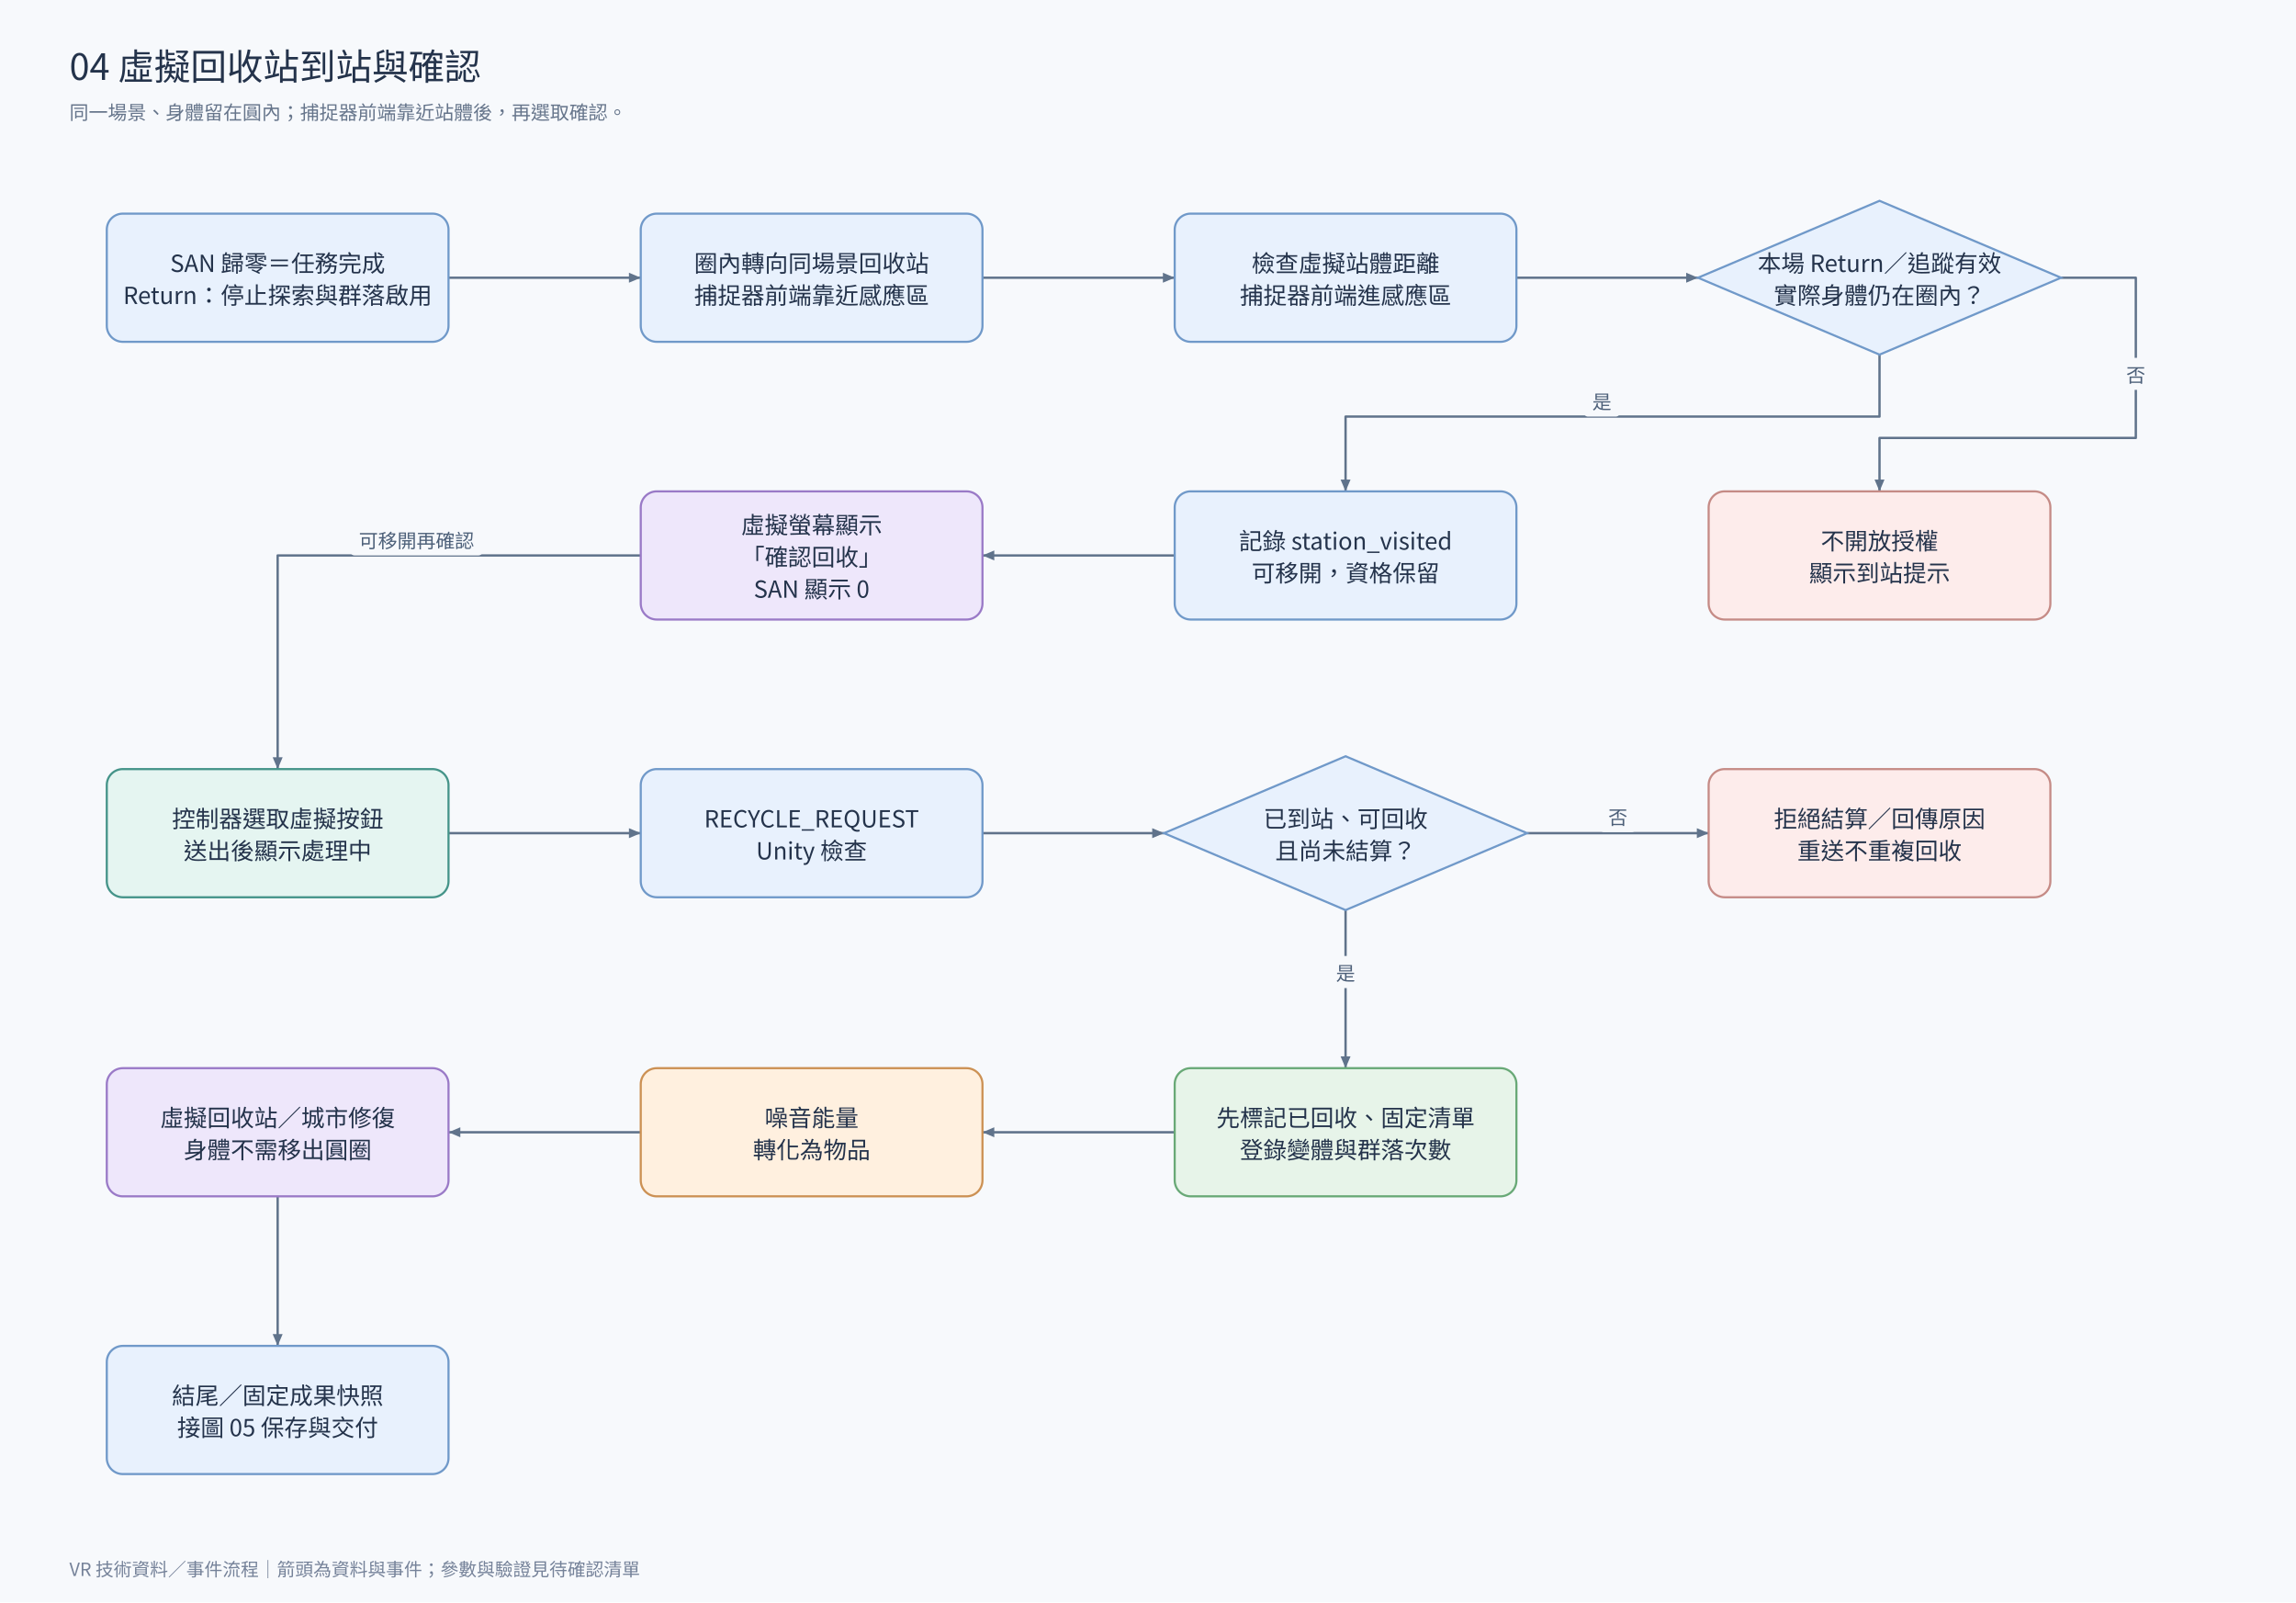
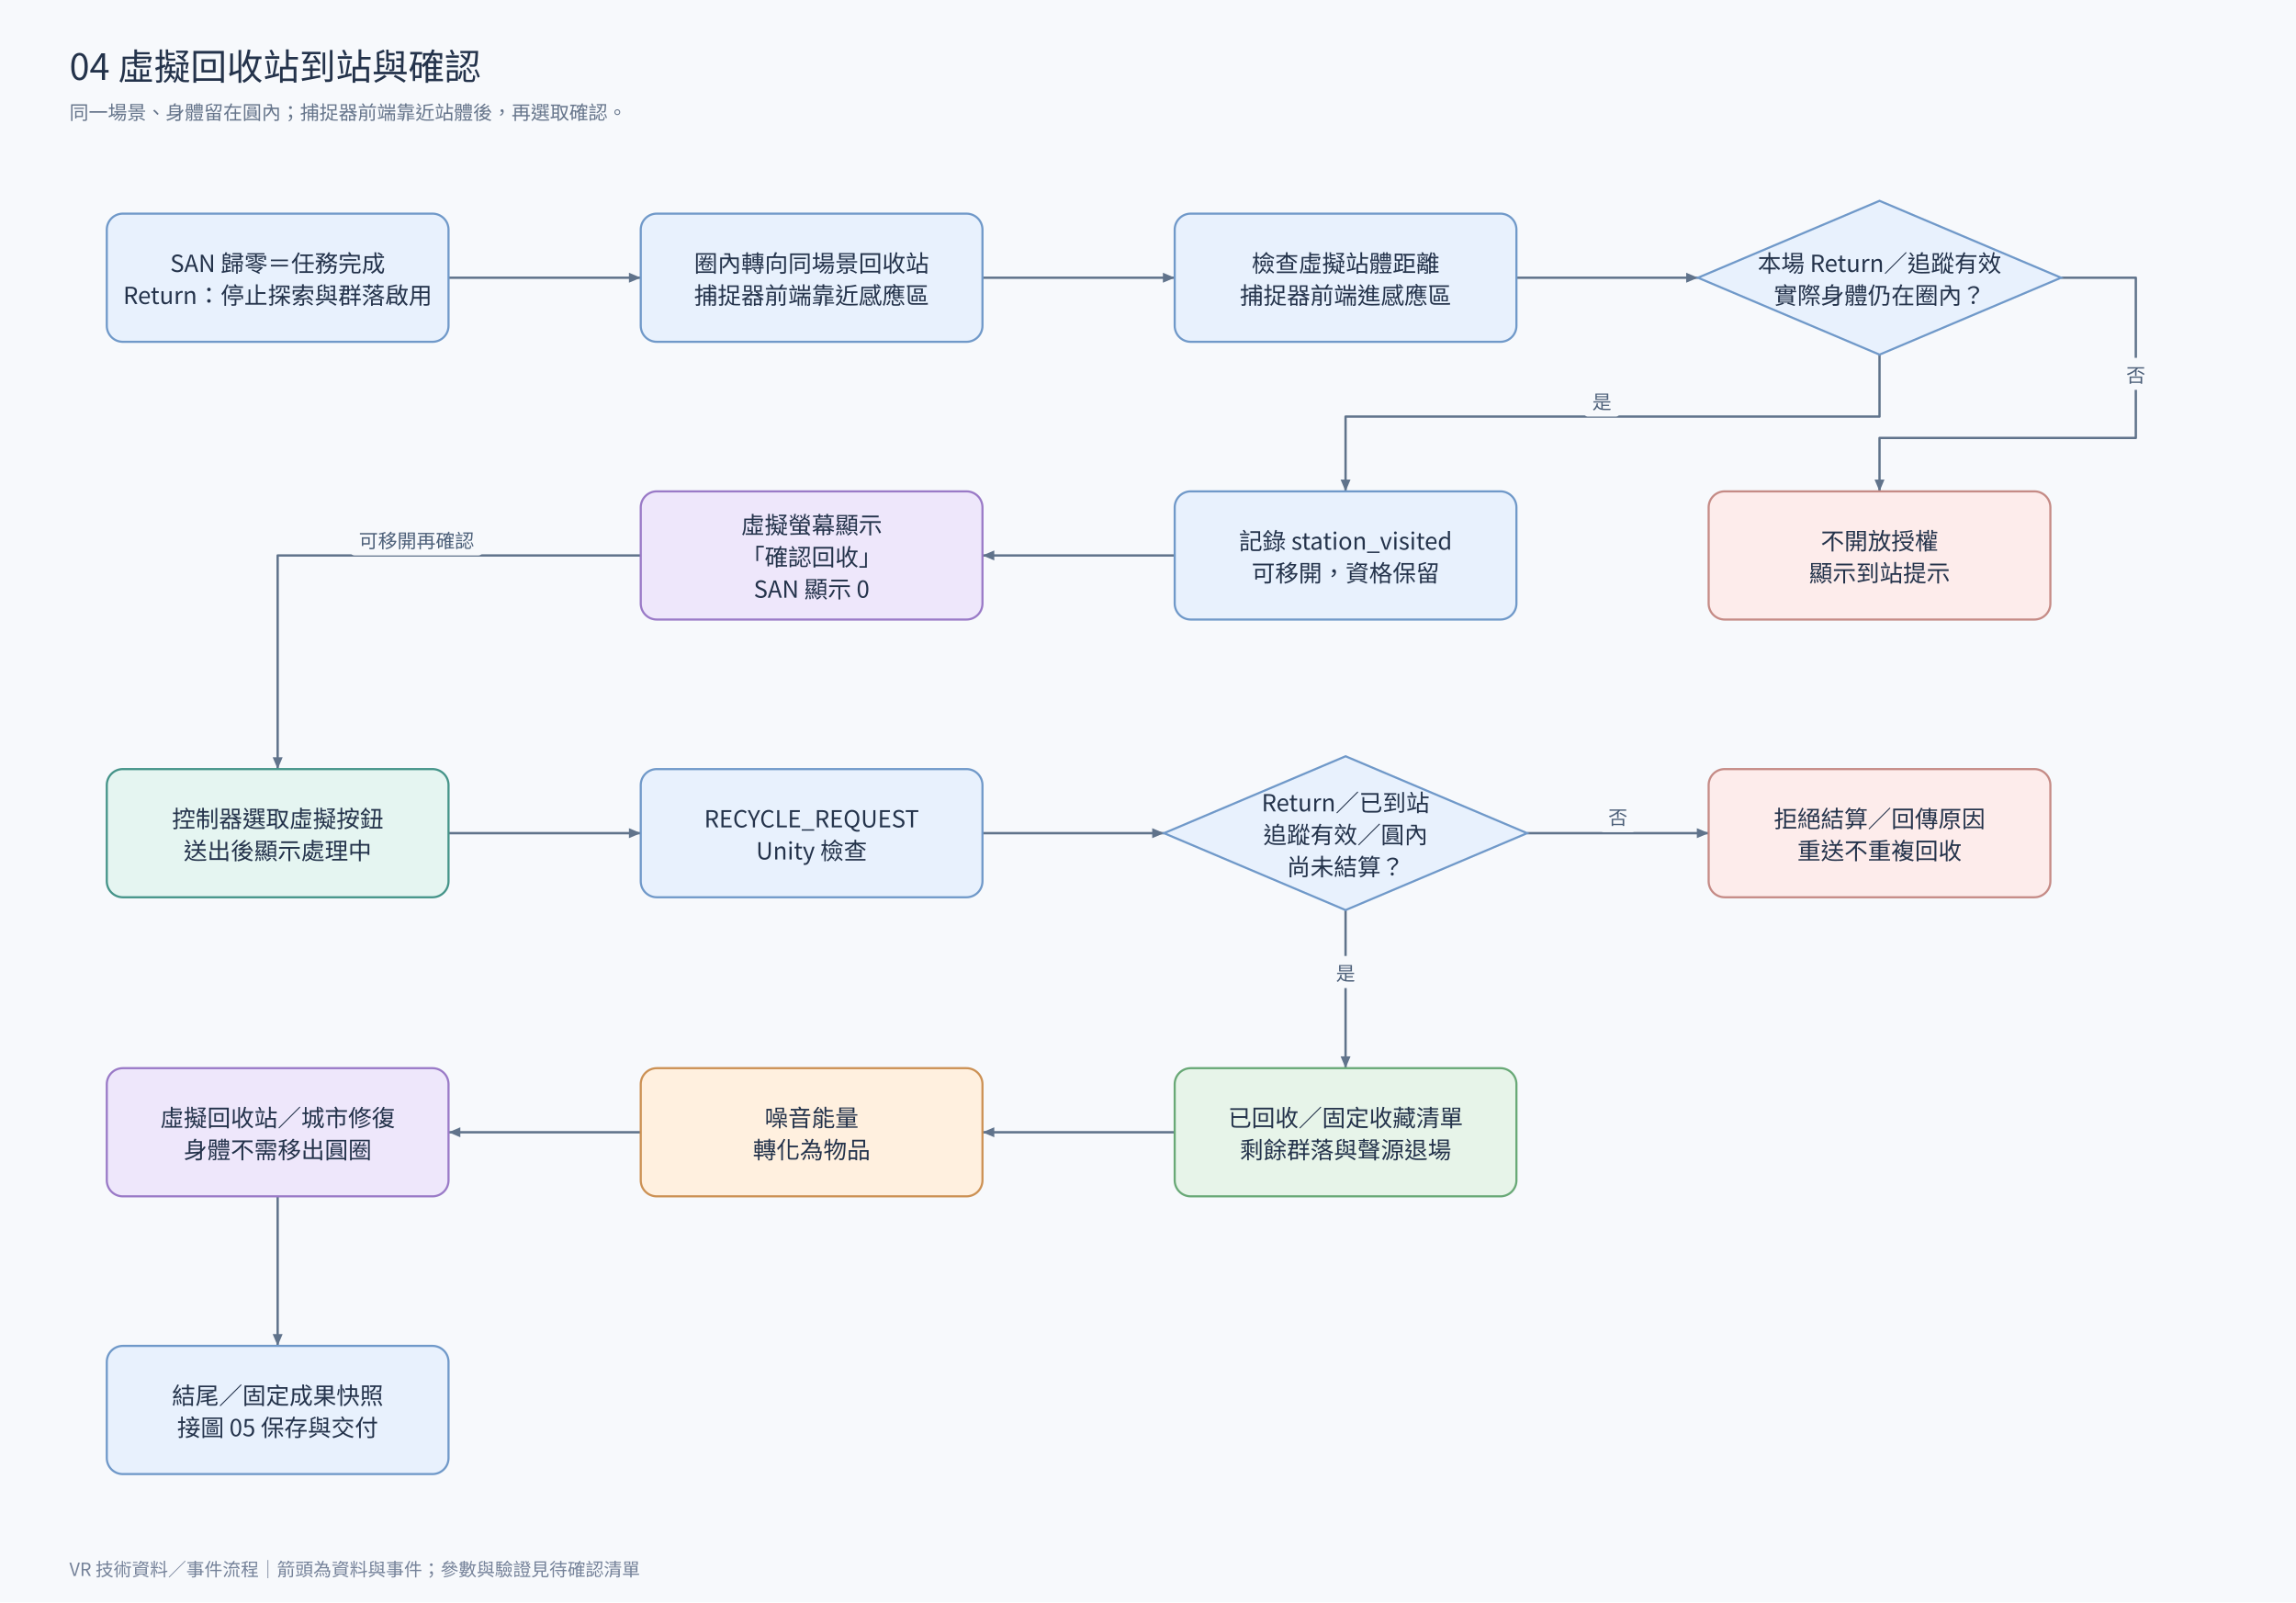
<svg xmlns="http://www.w3.org/2000/svg" width="2150" height="1500" viewBox="0 0 2150 1500">
  <rect width="2150" height="1500" fill="#f7f9fc" />
  <polyline points="420,260.0 600,260.0" fill="none" stroke="#60738b" stroke-width="2.2" stroke-linejoin="round" />
  <polygon points="600.00,260.00 588.95,264.67 588.95,255.33" fill="#60738b" />
  <polyline points="920,260.0 1100,260.0" fill="none" stroke="#60738b" stroke-width="2.2" stroke-linejoin="round" />
  <polygon points="1100.00,260.00 1088.95,264.67 1088.95,255.33" fill="#60738b" />
  <polyline points="1420,260.0 1590,260.0" fill="none" stroke="#60738b" stroke-width="2.2" stroke-linejoin="round" />
  <polygon points="1590.00,260.00 1578.95,264.67 1578.95,255.33" fill="#60738b" />
  <polyline points="1930,260.0 2000,260 2000,410 1760,410 1760.0,460" fill="none" stroke="#60738b" stroke-width="2.2" stroke-linejoin="round" />
  <polygon points="1760.00,460.00 1755.33,448.95 1764.67,448.95" fill="#60738b" />
  <rect x="1983.0" y="335" width="34.0" height="30" rx="4" fill="#f7f9fc" />
  <text x="2000" y="350" dominant-baseline="central" font-family="Microsoft JhengHei, Noto Sans CJK TC, sans-serif" font-size="18" fill="#4d6079" text-anchor="middle">否</text>
  <polyline points="1760.0,332 1760,390 1260,390 1260.0,460" fill="none" stroke="#60738b" stroke-width="2.2" stroke-linejoin="round" />
  <polygon points="1260.00,460.00 1255.33,448.95 1264.67,448.95" fill="#60738b" />
  <rect x="1483.0" y="360" width="34.0" height="30" rx="4" fill="#f7f9fc" />
  <text x="1500" y="375" dominant-baseline="central" font-family="Microsoft JhengHei, Noto Sans CJK TC, sans-serif" font-size="18" fill="#4d6079" text-anchor="middle">是</text>
  <polyline points="1100,520.0 920,520.0" fill="none" stroke="#60738b" stroke-width="2.2" stroke-linejoin="round" />
  <polygon points="920.00,520.00 931.05,515.33 931.05,524.67" fill="#60738b" />
  <polyline points="600,520.0 500,520 260,520 260.0,720" fill="none" stroke="#60738b" stroke-width="2.2" stroke-linejoin="round" />
  <polygon points="260.00,720.00 255.33,708.95 264.67,708.95" fill="#60738b" />
  <rect x="328.0" y="490" width="124.0" height="30" rx="4" fill="#f7f9fc" />
  <text x="390" y="505" dominant-baseline="central" font-family="Microsoft JhengHei, Noto Sans CJK TC, sans-serif" font-size="18" fill="#4d6079" text-anchor="middle">可移開再確認</text>
  <polyline points="420,780.0 600,780.0" fill="none" stroke="#60738b" stroke-width="2.2" stroke-linejoin="round" />
  <polygon points="600.00,780.00 588.95,784.67 588.95,775.33" fill="#60738b" />
  <polyline points="920,780.0 1090,780.0" fill="none" stroke="#60738b" stroke-width="2.2" stroke-linejoin="round" />
  <polygon points="1090.00,780.00 1078.95,784.67 1078.95,775.33" fill="#60738b" />
  <polyline points="1430,780.0 1600,780.0" fill="none" stroke="#60738b" stroke-width="2.2" stroke-linejoin="round" />
  <polygon points="1600.00,780.00 1588.95,784.67 1588.95,775.33" fill="#60738b" />
  <rect x="1498.0" y="749.0" width="34.0" height="30" rx="4" fill="#f7f9fc" />
  <text x="1515.0" y="764.0" dominant-baseline="central" font-family="Microsoft JhengHei, Noto Sans CJK TC, sans-serif" font-size="18" fill="#4d6079" text-anchor="middle">否</text>
  <polyline points="1260.0,852 1260.0,1000" fill="none" stroke="#60738b" stroke-width="2.2" stroke-linejoin="round" />
  <polygon points="1260.00,1000.00 1255.33,988.95 1264.67,988.95" fill="#60738b" />
  <rect x="1243.0" y="895.0" width="34.0" height="30" rx="4" fill="#f7f9fc" />
  <text x="1260.0" y="910.0" dominant-baseline="central" font-family="Microsoft JhengHei, Noto Sans CJK TC, sans-serif" font-size="18" fill="#4d6079" text-anchor="middle">是</text>
  <polyline points="1100,1060.0 920,1060.0" fill="none" stroke="#60738b" stroke-width="2.2" stroke-linejoin="round" />
  <polygon points="920.00,1060.00 931.05,1055.33 931.05,1064.67" fill="#60738b" />
  <polyline points="600,1060.0 420,1060.0" fill="none" stroke="#60738b" stroke-width="2.2" stroke-linejoin="round" />
  <polygon points="420.00,1060.00 431.05,1055.33 431.05,1064.67" fill="#60738b" />
  <polyline points="260.0,1120 260.0,1260" fill="none" stroke="#60738b" stroke-width="2.2" stroke-linejoin="round" />
  <polygon points="260.00,1260.00 255.33,1248.95 264.67,1248.95" fill="#60738b" />
  <rect x="100" y="200" width="320" height="120" rx="15" fill="#e8f1fd" stroke="#7099c9" stroke-width="2" />
  <text x="260.0" y="245.0" dominant-baseline="central" font-family="Microsoft JhengHei, Noto Sans CJK TC, sans-serif" font-size="22" fill="#24334b" text-anchor="middle">SAN 歸零＝任務完成</text>
  <text x="260.0" y="275.0" dominant-baseline="central" font-family="Microsoft JhengHei, Noto Sans CJK TC, sans-serif" font-size="22" fill="#24334b" text-anchor="middle">Return：停止探索與群落啟用</text>
  <rect x="600" y="200" width="320" height="120" rx="15" fill="#e8f1fd" stroke="#7099c9" stroke-width="2" />
  <text x="760.0" y="245.0" dominant-baseline="central" font-family="Microsoft JhengHei, Noto Sans CJK TC, sans-serif" font-size="22" fill="#24334b" text-anchor="middle">圈內轉向同場景回收站</text>
  <text x="760.0" y="275.0" dominant-baseline="central" font-family="Microsoft JhengHei, Noto Sans CJK TC, sans-serif" font-size="22" fill="#24334b" text-anchor="middle">捕捉器前端靠近感應區</text>
  <rect x="1100" y="200" width="320" height="120" rx="15" fill="#e8f1fd" stroke="#7099c9" stroke-width="2" />
  <text x="1260.0" y="245.0" dominant-baseline="central" font-family="Microsoft JhengHei, Noto Sans CJK TC, sans-serif" font-size="22" fill="#24334b" text-anchor="middle">檢查虛擬站體距離</text>
  <text x="1260.0" y="275.0" dominant-baseline="central" font-family="Microsoft JhengHei, Noto Sans CJK TC, sans-serif" font-size="22" fill="#24334b" text-anchor="middle">捕捉器前端進感應區</text>
  <polygon points="1760.0,188 1930,260.0 1760.0,332 1590,260.0" fill="#e8f1fd" stroke="#7099c9" stroke-width="2" />
  <text x="1760.0" y="245.0" dominant-baseline="central" font-family="Microsoft JhengHei, Noto Sans CJK TC, sans-serif" font-size="22" fill="#24334b" text-anchor="middle">本場 Return／追蹤有效</text>
  <text x="1760.0" y="275.0" dominant-baseline="central" font-family="Microsoft JhengHei, Noto Sans CJK TC, sans-serif" font-size="22" fill="#24334b" text-anchor="middle">實際身體仍在圈內？</text>
  <rect x="1600" y="460" width="320" height="120" rx="15" fill="#fdeceb" stroke="#c58b86" stroke-width="2" />
  <text x="1760.0" y="505.0" dominant-baseline="central" font-family="Microsoft JhengHei, Noto Sans CJK TC, sans-serif" font-size="22" fill="#24334b" text-anchor="middle">不開放授權</text>
  <text x="1760.0" y="535.0" dominant-baseline="central" font-family="Microsoft JhengHei, Noto Sans CJK TC, sans-serif" font-size="22" fill="#24334b" text-anchor="middle">顯示到站提示</text>
  <rect x="1100" y="460" width="320" height="120" rx="15" fill="#e8f1fd" stroke="#7099c9" stroke-width="2" />
  <text x="1260.0" y="505.0" dominant-baseline="central" font-family="Microsoft JhengHei, Noto Sans CJK TC, sans-serif" font-size="22" fill="#24334b" text-anchor="middle">記錄 station_visited</text>
  <text x="1260.0" y="535.0" dominant-baseline="central" font-family="Microsoft JhengHei, Noto Sans CJK TC, sans-serif" font-size="22" fill="#24334b" text-anchor="middle">可移開，資格保留</text>
  <rect x="600" y="460" width="320" height="120" rx="15" fill="#eee7fb" stroke="#9a7ac7" stroke-width="2" />
  <text x="760.0" y="490.0" dominant-baseline="central" font-family="Microsoft JhengHei, Noto Sans CJK TC, sans-serif" font-size="22" fill="#24334b" text-anchor="middle">虛擬螢幕顯示</text>
  <text x="760.0" y="520.0" dominant-baseline="central" font-family="Microsoft JhengHei, Noto Sans CJK TC, sans-serif" font-size="22" fill="#24334b" text-anchor="middle">「確認回收」</text>
  <text x="760.0" y="550.0" dominant-baseline="central" font-family="Microsoft JhengHei, Noto Sans CJK TC, sans-serif" font-size="22" fill="#24334b" text-anchor="middle">SAN 顯示 0</text>
  <rect x="100" y="720" width="320" height="120" rx="15" fill="#e5f5f1" stroke="#459489" stroke-width="2" />
  <text x="260.0" y="765.0" dominant-baseline="central" font-family="Microsoft JhengHei, Noto Sans CJK TC, sans-serif" font-size="22" fill="#24334b" text-anchor="middle">控制器選取虛擬按鈕</text>
  <text x="260.0" y="795.0" dominant-baseline="central" font-family="Microsoft JhengHei, Noto Sans CJK TC, sans-serif" font-size="22" fill="#24334b" text-anchor="middle">送出後顯示處理中</text>
  <rect x="600" y="720" width="320" height="120" rx="15" fill="#e8f1fd" stroke="#7099c9" stroke-width="2" />
  <text x="760.0" y="765.0" dominant-baseline="central" font-family="Microsoft JhengHei, Noto Sans CJK TC, sans-serif" font-size="22" fill="#24334b" text-anchor="middle">RECYCLE_REQUEST</text>
  <text x="760.0" y="795.0" dominant-baseline="central" font-family="Microsoft JhengHei, Noto Sans CJK TC, sans-serif" font-size="22" fill="#24334b" text-anchor="middle">Unity 檢查</text>
  <polygon points="1260.0,708 1430,780.0 1260.0,852 1090,780.0" fill="#e8f1fd" stroke="#7099c9" stroke-width="2" />
-   <text x="1260.0" y="765.0" dominant-baseline="central" font-family="Microsoft JhengHei, Noto Sans CJK TC, sans-serif" font-size="22" fill="#24334b" text-anchor="middle">已到站、可回收</text>
-   <text x="1260.0" y="795.0" dominant-baseline="central" font-family="Microsoft JhengHei, Noto Sans CJK TC, sans-serif" font-size="22" fill="#24334b" text-anchor="middle">且尚未結算？</text>
+   <text x="1260.0" y="750.0" dominant-baseline="central" font-family="Microsoft JhengHei, Noto Sans CJK TC, sans-serif" font-size="22" fill="#24334b" text-anchor="middle">Return／已到站</text>
+   <text x="1260.0" y="780.0" dominant-baseline="central" font-family="Microsoft JhengHei, Noto Sans CJK TC, sans-serif" font-size="22" fill="#24334b" text-anchor="middle">追蹤有效／圓內</text>
+   <text x="1260.0" y="810.0" dominant-baseline="central" font-family="Microsoft JhengHei, Noto Sans CJK TC, sans-serif" font-size="22" fill="#24334b" text-anchor="middle">尚未結算？</text>
  <rect x="1600" y="720" width="320" height="120" rx="15" fill="#fdeceb" stroke="#c58b86" stroke-width="2" />
  <text x="1760.0" y="765.0" dominant-baseline="central" font-family="Microsoft JhengHei, Noto Sans CJK TC, sans-serif" font-size="22" fill="#24334b" text-anchor="middle">拒絕結算／回傳原因</text>
  <text x="1760.0" y="795.0" dominant-baseline="central" font-family="Microsoft JhengHei, Noto Sans CJK TC, sans-serif" font-size="22" fill="#24334b" text-anchor="middle">重送不重複回收</text>
  <rect x="1100" y="1000" width="320" height="120" rx="15" fill="#e7f4e9" stroke="#69a977" stroke-width="2" />
-   <text x="1260.0" y="1045.0" dominant-baseline="central" font-family="Microsoft JhengHei, Noto Sans CJK TC, sans-serif" font-size="22" fill="#24334b" text-anchor="middle">先標記已回收、固定清單</text>
-   <text x="1260.0" y="1075.0" dominant-baseline="central" font-family="Microsoft JhengHei, Noto Sans CJK TC, sans-serif" font-size="22" fill="#24334b" text-anchor="middle">登錄變體與群落次數</text>
+   <text x="1260.0" y="1045.0" dominant-baseline="central" font-family="Microsoft JhengHei, Noto Sans CJK TC, sans-serif" font-size="22" fill="#24334b" text-anchor="middle">已回收／固定收藏清單</text>
+   <text x="1260.0" y="1075.0" dominant-baseline="central" font-family="Microsoft JhengHei, Noto Sans CJK TC, sans-serif" font-size="22" fill="#24334b" text-anchor="middle">剩餘群落與聲源退場</text>
  <rect x="600" y="1000" width="320" height="120" rx="15" fill="#fff0df" stroke="#cc9154" stroke-width="2" />
  <text x="760.0" y="1045.0" dominant-baseline="central" font-family="Microsoft JhengHei, Noto Sans CJK TC, sans-serif" font-size="22" fill="#24334b" text-anchor="middle">噪音能量</text>
  <text x="760.0" y="1075.0" dominant-baseline="central" font-family="Microsoft JhengHei, Noto Sans CJK TC, sans-serif" font-size="22" fill="#24334b" text-anchor="middle">轉化為物品</text>
  <rect x="100" y="1000" width="320" height="120" rx="15" fill="#eee7fb" stroke="#9a7ac7" stroke-width="2" />
  <text x="260.0" y="1045.0" dominant-baseline="central" font-family="Microsoft JhengHei, Noto Sans CJK TC, sans-serif" font-size="22" fill="#24334b" text-anchor="middle">虛擬回收站／城市修復</text>
  <text x="260.0" y="1075.0" dominant-baseline="central" font-family="Microsoft JhengHei, Noto Sans CJK TC, sans-serif" font-size="22" fill="#24334b" text-anchor="middle">身體不需移出圓圈</text>
  <rect x="100" y="1260" width="320" height="120" rx="15" fill="#e8f1fd" stroke="#7099c9" stroke-width="2" />
  <text x="260.0" y="1305.0" dominant-baseline="central" font-family="Microsoft JhengHei, Noto Sans CJK TC, sans-serif" font-size="22" fill="#24334b" text-anchor="middle">結尾／固定成果快照</text>
  <text x="260.0" y="1335.0" dominant-baseline="central" font-family="Microsoft JhengHei, Noto Sans CJK TC, sans-serif" font-size="22" fill="#24334b" text-anchor="middle">接圖 05 保存與交付</text>
  <text x="65" y="60" dominant-baseline="central" font-family="Microsoft JhengHei, Noto Sans CJK TC, sans-serif" font-size="34" fill="#24334b" text-anchor="start">04  虛擬回收站到站與確認</text>
  <text x="65" y="104" dominant-baseline="central" font-family="Microsoft JhengHei, Noto Sans CJK TC, sans-serif" font-size="18" fill="#66758b" text-anchor="start">同一場景、身體留在圓內；捕捉器前端靠近站體後，再選取確認。</text>
  <text x="65" y="1468" dominant-baseline="central" font-family="Microsoft JhengHei, Noto Sans CJK TC, sans-serif" font-size="17" fill="#758299" text-anchor="start">VR 技術資料／事件流程｜箭頭為資料與事件；參數與驗證見待確認清單</text>
</svg>
